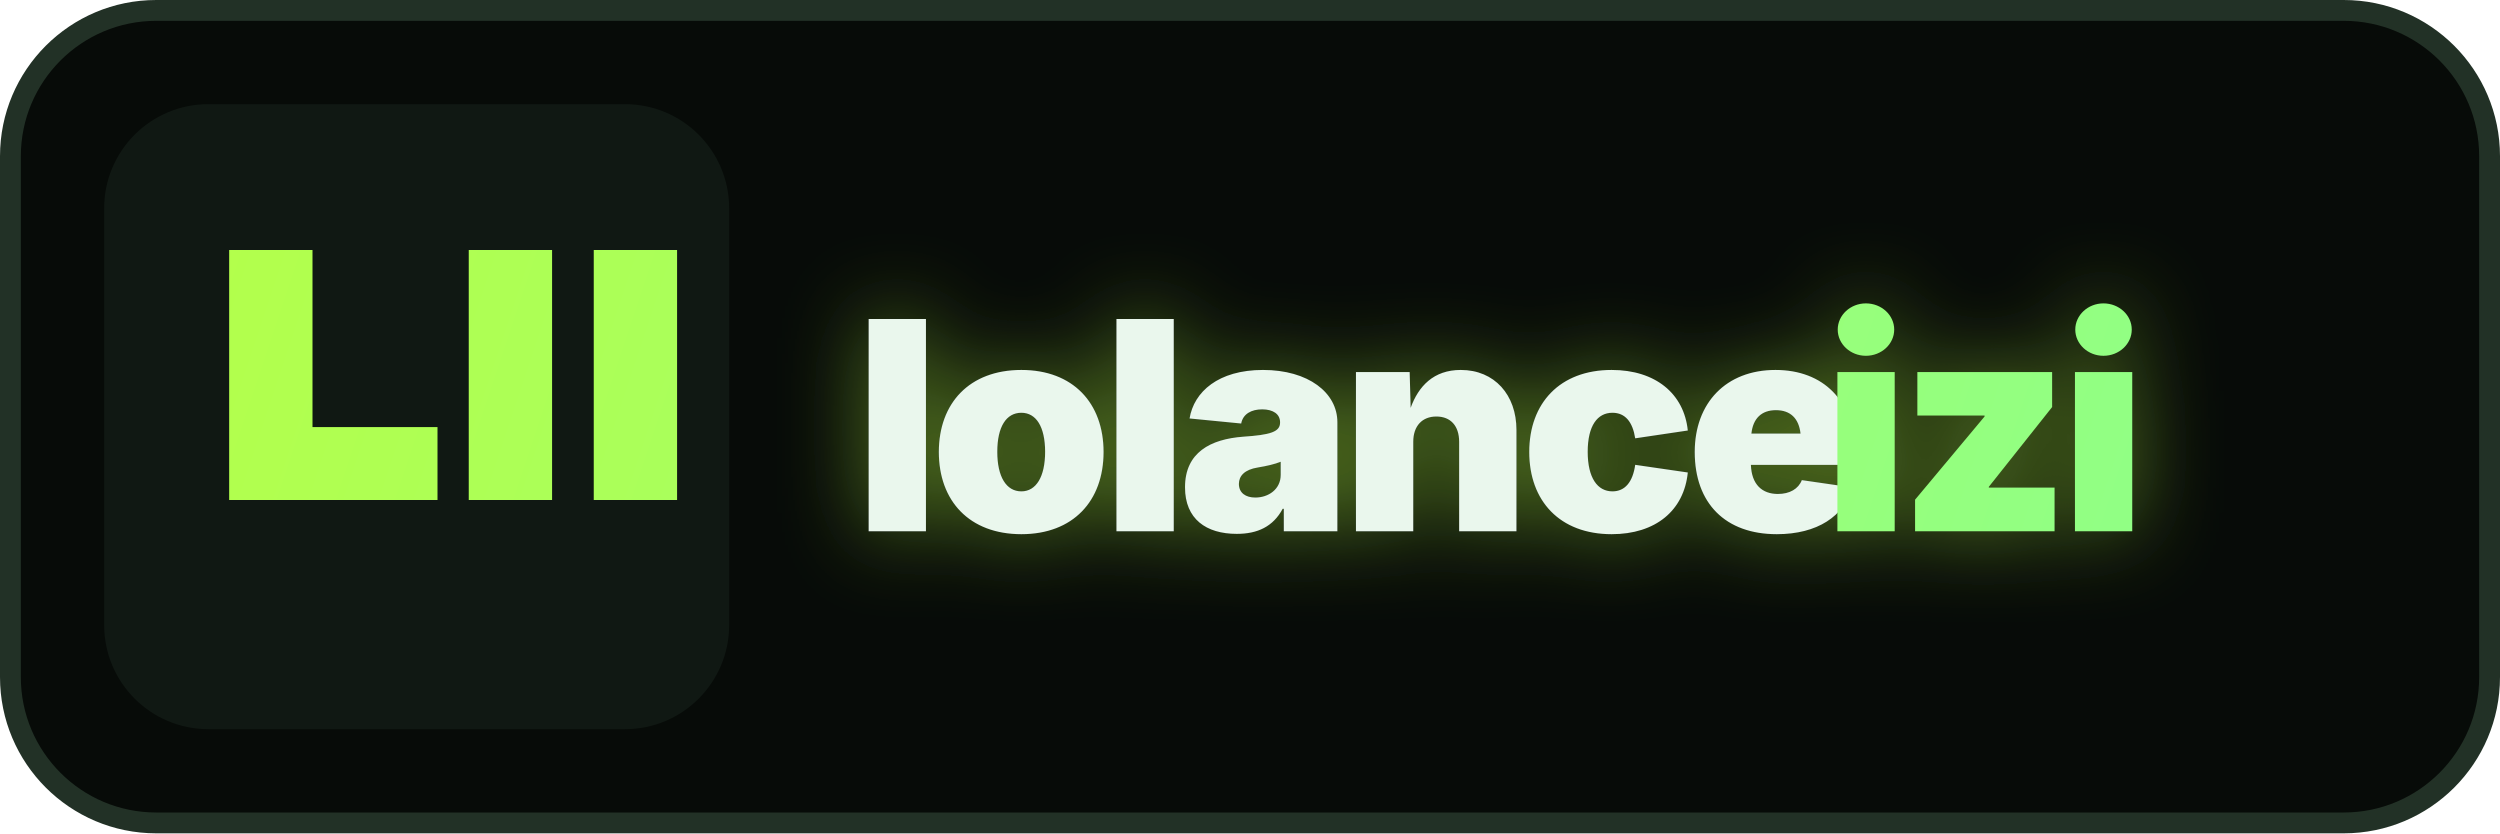
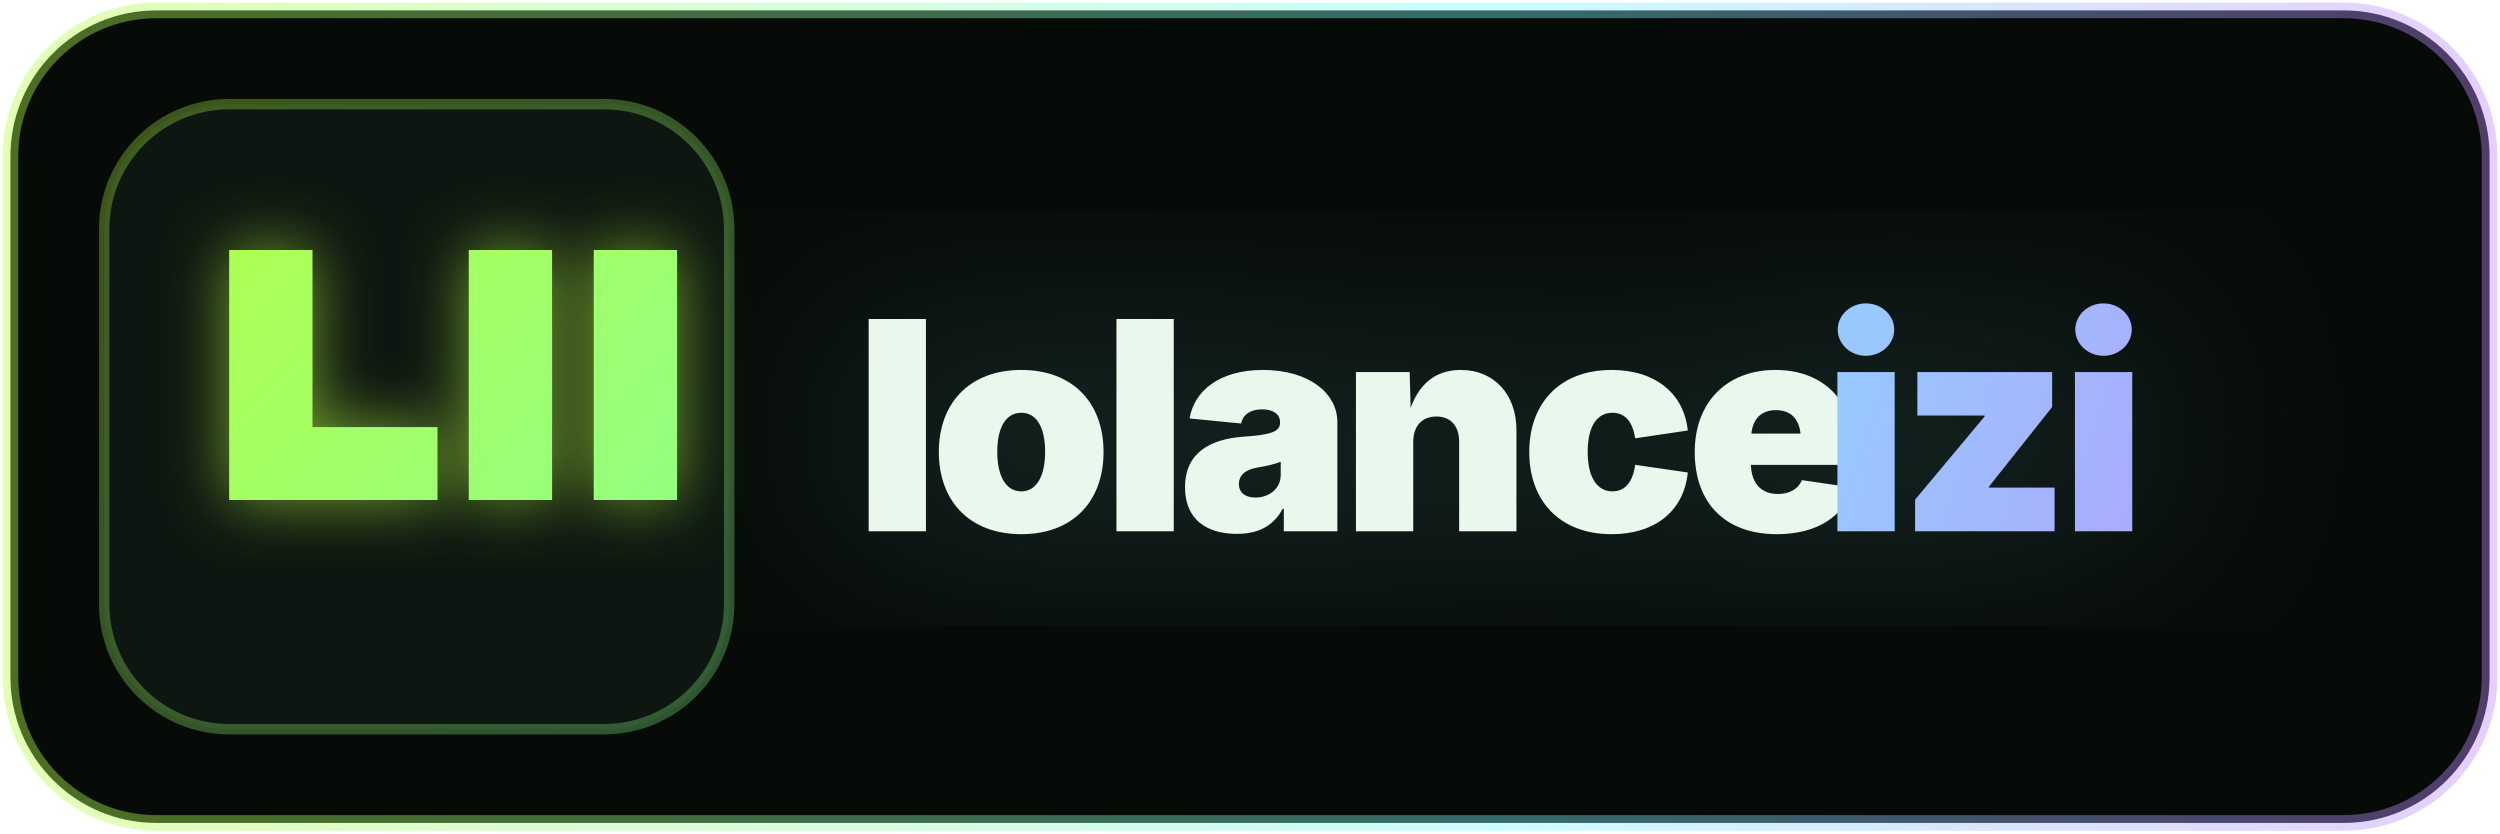
<svg xmlns="http://www.w3.org/2000/svg" width="240" height="80" viewBox="0 0 240 80" fill="none">
  <defs>
    <linearGradient id="g1" x1="0" y1="0" x2="240" y2="80" gradientUnits="userSpaceOnUse">
      <stop offset="0" stop-color="#B8FF43" />
+       <stop offset="0.5" stop-color="#7DF9FF" />
+       <stop offset="1" stop-color="#C084FC" />
+     </linearGradient>
+     <linearGradient id="g2" x1="10" y1="10" x2="70" y2="70" gradientUnits="userSpaceOnUse">
+       <stop offset="0" stop-color="#B8FF43" />
      <stop offset="1" stop-color="#89FF92" />
    </linearGradient>
+     <linearGradient id="g3" x1="0" y1="0" x2="240" y2="0" gradientUnits="userSpaceOnUse">
+       <stop offset="0" stop-color="#B8FF43" />
+       <stop offset="0.6" stop-color="#7DF9FF" />
+       <stop offset="1" stop-color="#C084FC" />
+     </linearGradient>
    <filter id="glow" x="-20%" y="-40%" width="140%" height="180%" color-interpolation-filters="sRGB">
-       <feDropShadow dx="0" dy="0" stdDeviation="4" flood-color="#B8FF43" flood-opacity="0.45" />
+       <feDropShadow dx="0" dy="0" stdDeviation="5" flood-color="#B8FF43" flood-opacity="0.55" />
+       <feDropShadow dx="0" dy="0" stdDeviation="10" flood-color="#7DF9FF" flood-opacity="0.2" />
+     </filter>
+     <filter id="iconGlow" x="-30%" y="-30%" width="160%" height="160%" color-interpolation-filters="sRGB">
+       <feDropShadow dx="0" dy="0" stdDeviation="3" flood-color="#B8FF43" flood-opacity="0.6" />
    </filter>
  </defs>
-   <rect x="1" y="1" width="238" height="78" rx="14" fill="#070B08" stroke="#223126" stroke-width="2" />
-   <rect x="10" y="10" width="60" height="60" rx="10" fill="#101813" />
-   <path d="M22 48V24H30V41H42V48H22Z" fill="url(#g1)" />
-   <path d="M45 48V24H53V48H45Z" fill="url(#g1)" />
-   <path d="M57 48V24H65V48H57Z" fill="url(#g1)" />
+   <rect x="1" y="1" width="238" height="78" rx="14" fill="#070B08" stroke="url(#g3)" stroke-width="1.5" stroke-opacity="0.4" />
+   <rect x="10" y="10" width="60" height="60" rx="12" fill="#0D1610" />
+   <rect x="10" y="10" width="60" height="60" rx="12" fill="none" stroke="url(#g2)" stroke-width="1" stroke-opacity="0.3" />
+   <g filter="url(#iconGlow)">
+     <path d="M22 48V24H30V41H42V48H22Z" fill="url(#g2)" />
+     <path d="M45 48V24H53V48H45Z" fill="url(#g2)" />
+     <path d="M57 48V24H65V48H57Z" fill="url(#g2)" />
+   </g>
  <g filter="url(#glow)">
    <text x="82" y="51" font-family="Inter, Arial, sans-serif" font-size="28" font-weight="900" letter-spacing="-1" fill="#EAF7ED">lolance</text>
    <text x="175" y="51" font-family="Inter, Arial, sans-serif" font-size="28" font-weight="900" letter-spacing="-1" fill="url(#g1)">izi</text>
  </g>
</svg>
